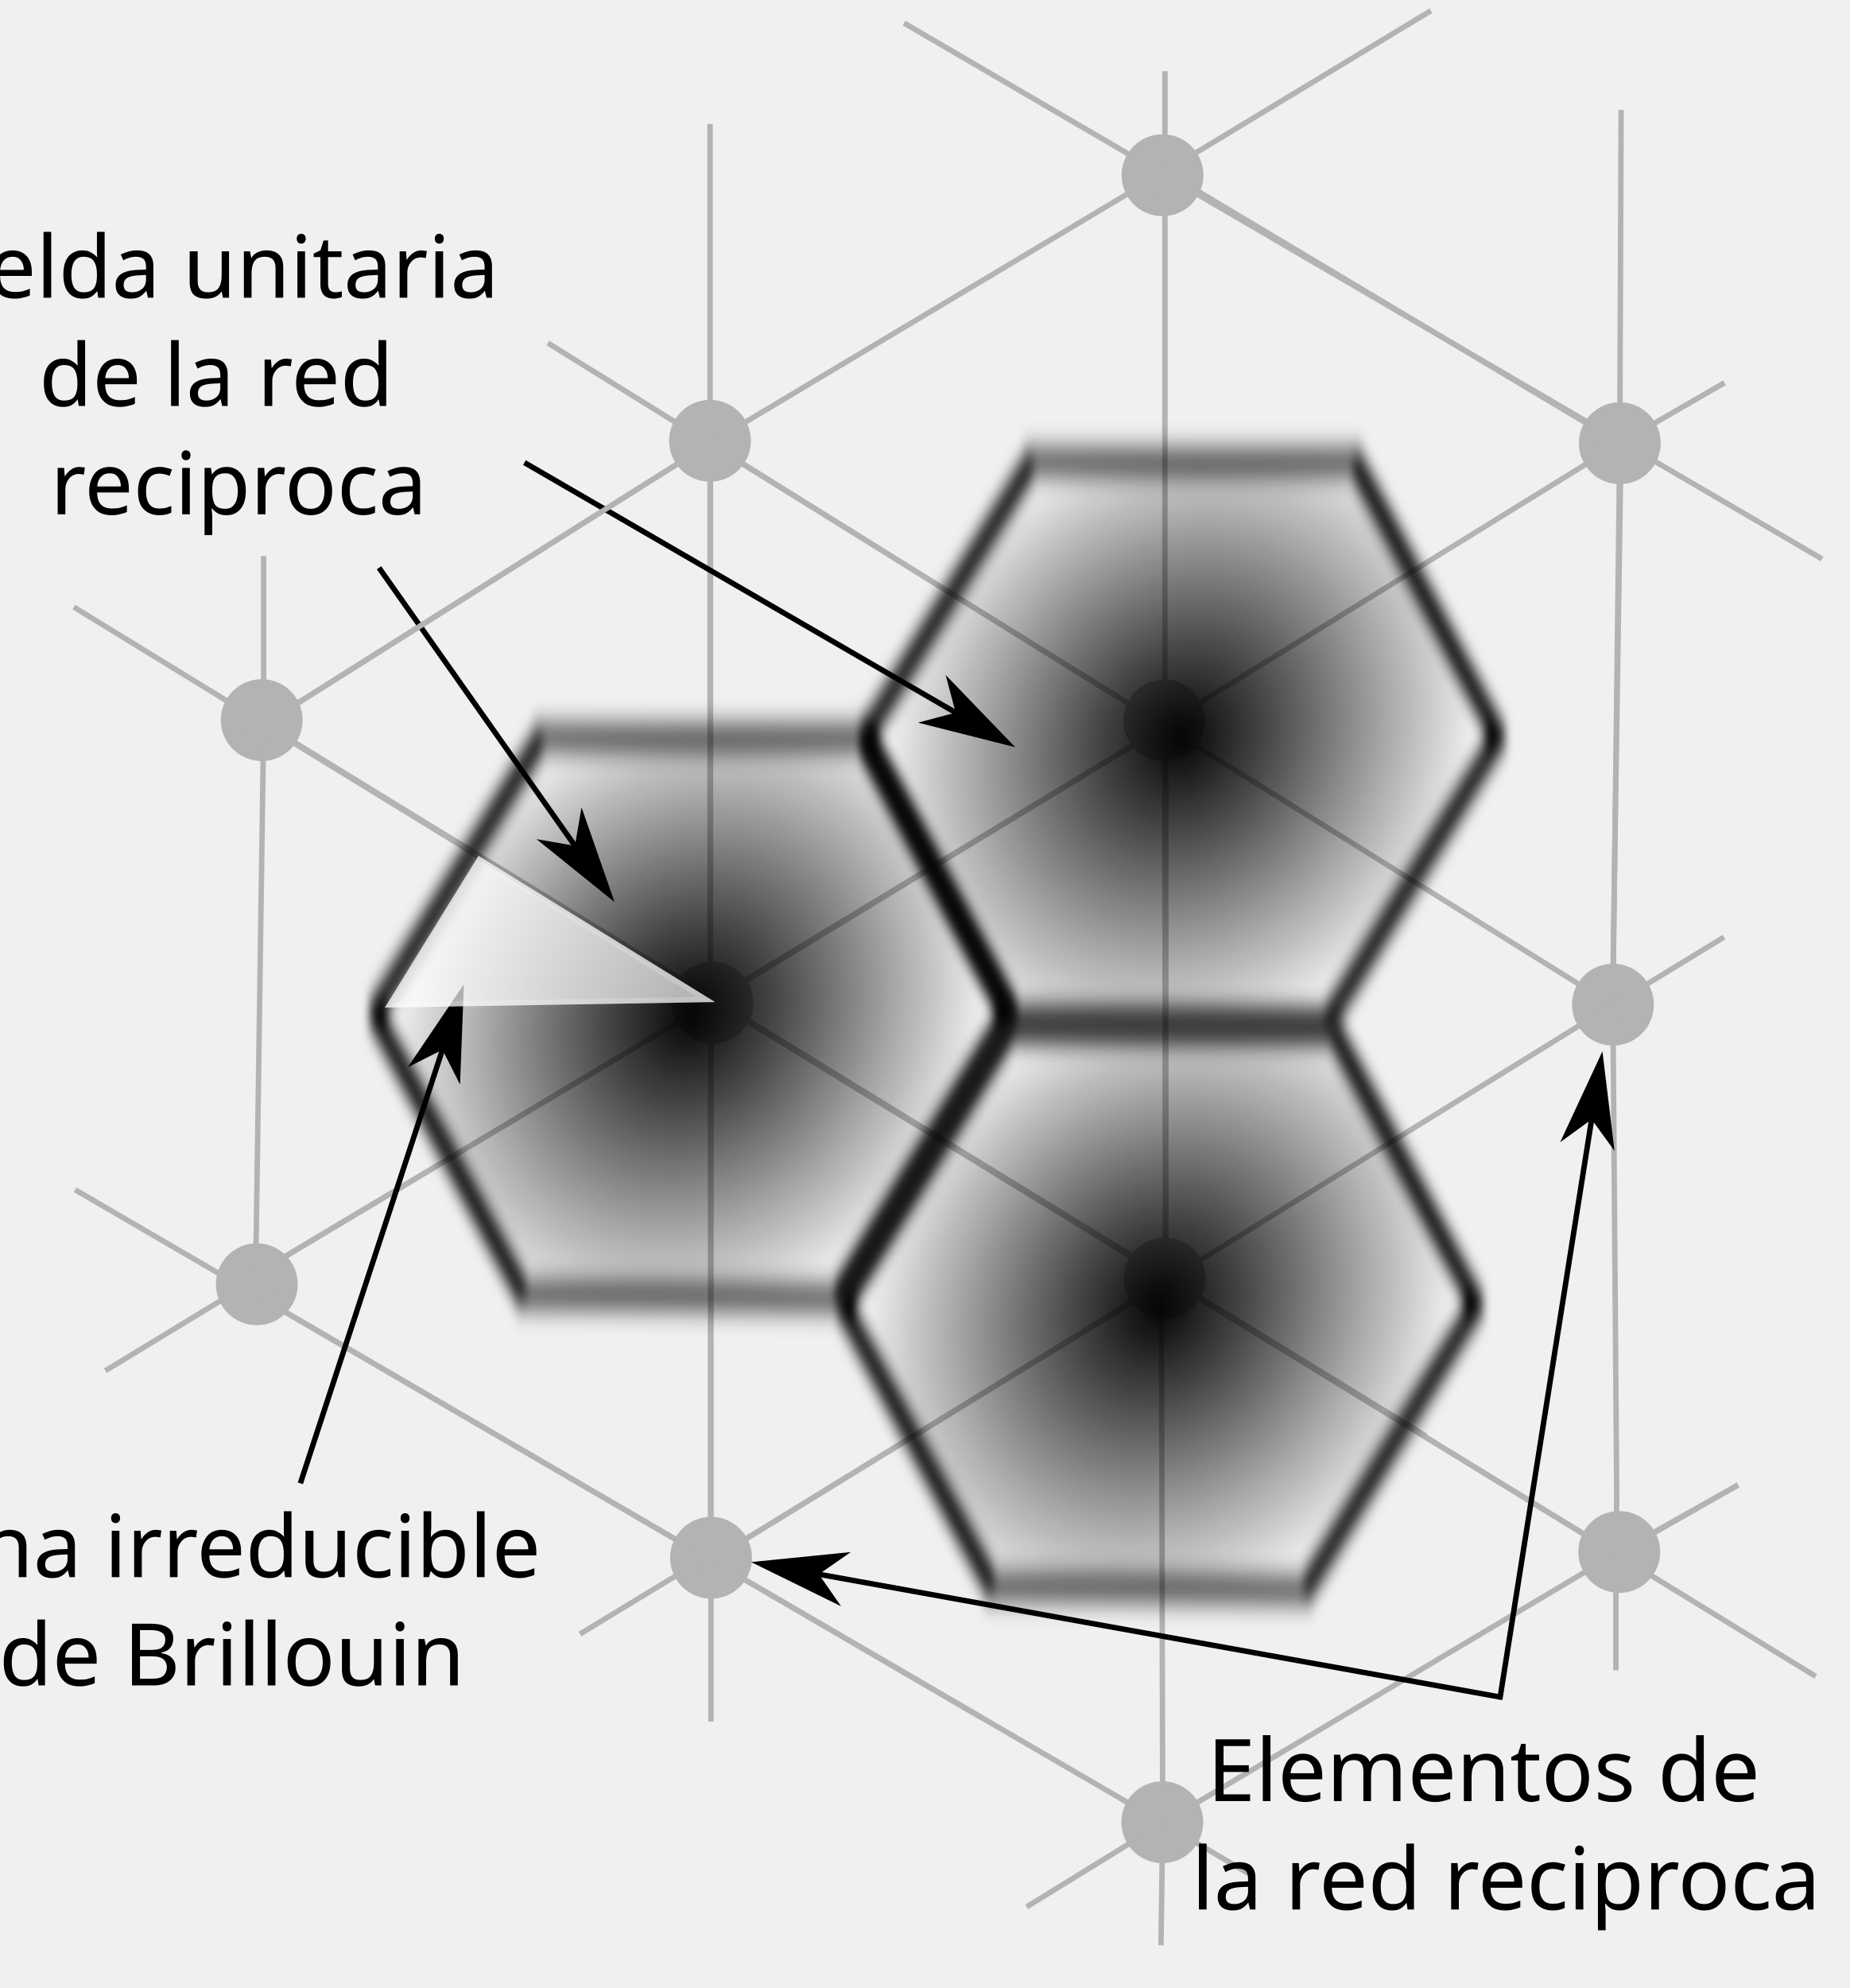
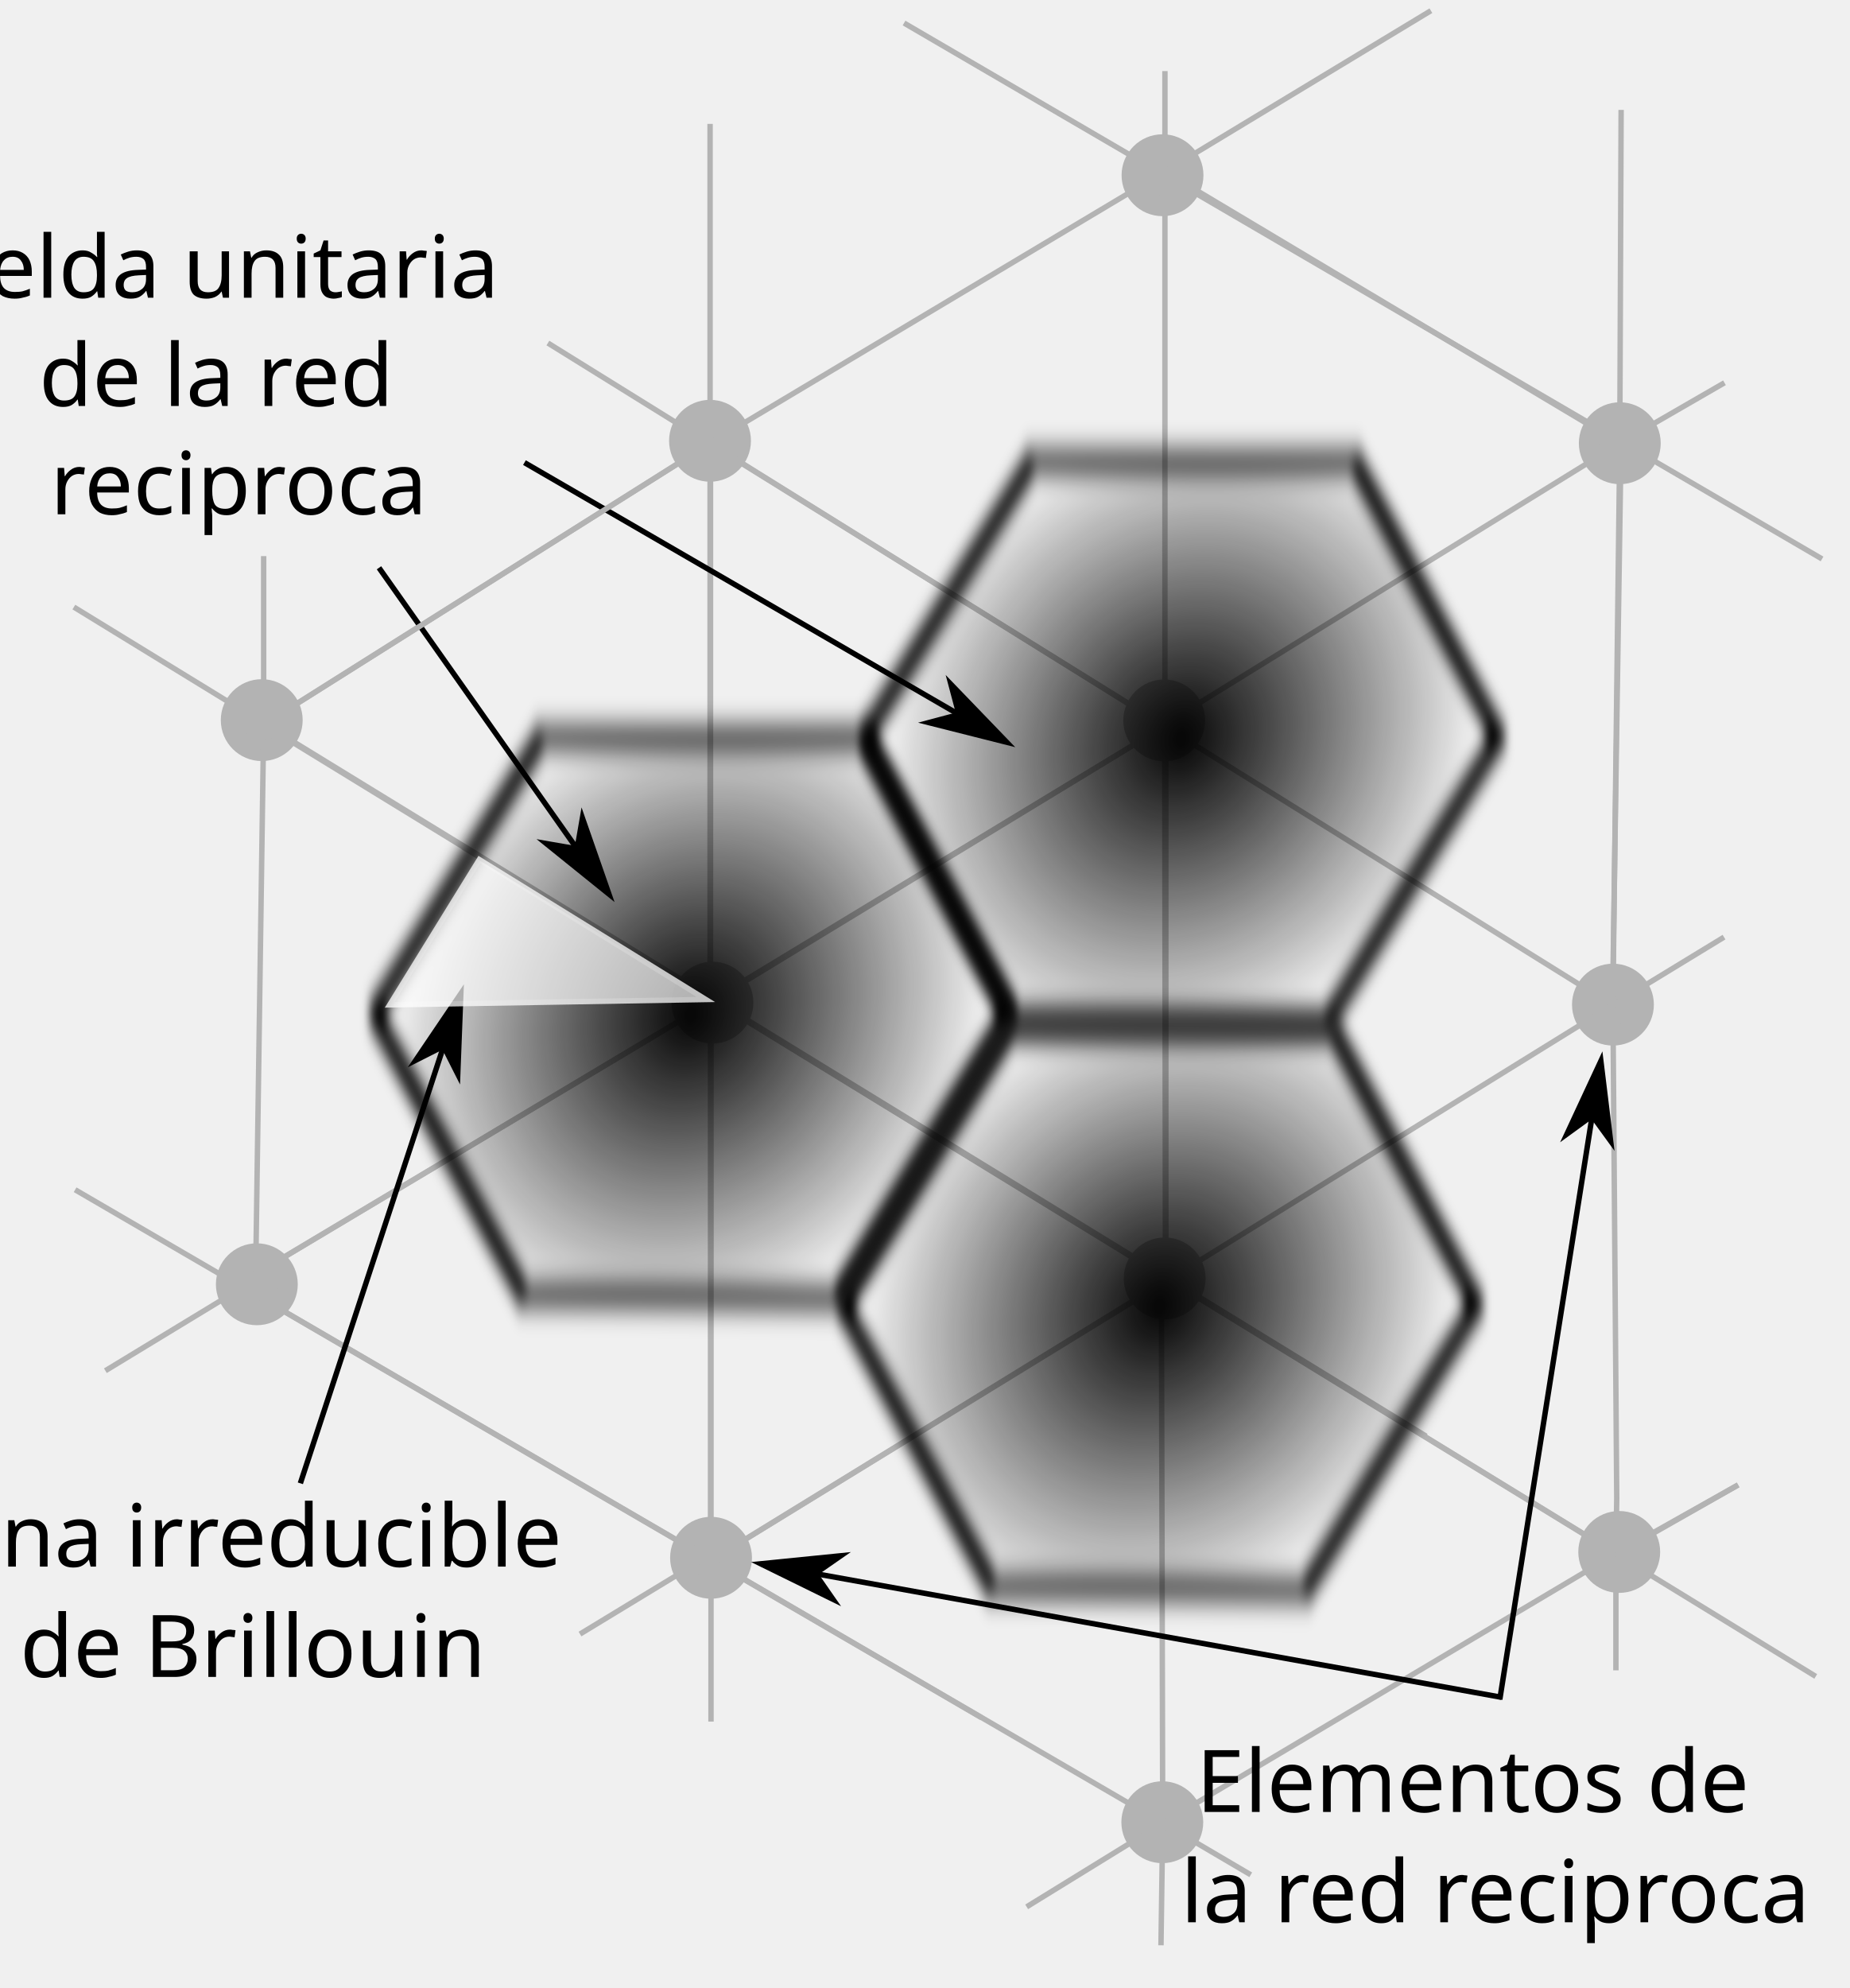
<svg xmlns="http://www.w3.org/2000/svg" xmlns:xlink="http://www.w3.org/1999/xlink" width="90.366mm" height="97.109mm" viewBox="0 0 90.366 97.109" version="1.1" id="svg1687">
  <defs id="defs1681">
    <marker orient="auto" refY="0.0" refX="0.0" id="marker54547" style="overflow:visible;">
      <path id="path54545" d="M 0.0,0.0 L 5.0,-5.0 L -12.5,0.0 L 5.0,5.0 L 0.0,0.0 z " style="fill-rule:evenodd;stroke:#000000;stroke-width:1pt;stroke-opacity:1;fill:#000000;fill-opacity:1" transform="scale(0.8) rotate(180) translate(12.5,0)" />
    </marker>
    <marker orient="auto" refY="0.0" refX="0.0" id="marker54543" style="overflow:visible;">
      <path id="path54541" d="M 0.0,0.0 L 5.0,-5.0 L -12.5,0.0 L 5.0,5.0 L 0.0,0.0 z " style="fill-rule:evenodd;stroke:#000000;stroke-width:1pt;stroke-opacity:1;fill:#000000;fill-opacity:1" transform="scale(0.8) rotate(180) translate(12.5,0)" />
    </marker>
    <marker orient="auto" refY="0.0" refX="0.0" id="marker6400" style="overflow:visible;">
      <path id="path6140" d="M 0.0,0.0 L 5.0,-5.0 L -12.5,0.0 L 5.0,5.0 L 0.0,0.0 z " style="fill-rule:evenodd;stroke:#000000;stroke-width:1pt;stroke-opacity:1;fill:#000000;fill-opacity:1" transform="scale(0.8) rotate(180) translate(12.5,0)" />
    </marker>
    <marker orient="auto" refY="0" refX="0" id="marker4411" style="overflow:visible">
      <path id="path3886" style="fill:#000000;fill-opacity:1;fill-rule:evenodd;stroke:#000000;stroke-width:0.625;stroke-linejoin:round;stroke-opacity:1" d="M 8.719,4.034 -2.207,0.016 8.719,-4.002 c -1.745,2.372 -1.735,5.617 -6e-7,8.035 z" transform="matrix(-1.1,0,0,-1.1,-1.1,0)" />
    </marker>
    <marker style="overflow:visible" id="marker3227" refX="0" refY="0" orient="auto">
      <path transform="matrix(-1.1,0,0,-1.1,-1.1,0)" d="M 8.719,4.034 -2.207,0.016 8.719,-4.002 c -1.745,2.372 -1.735,5.617 -6e-7,8.035 z" style="fill:#000000;fill-opacity:1;fill-rule:evenodd;stroke:#000000;stroke-width:0.625;stroke-linejoin:round;stroke-opacity:1" id="path3225" />
    </marker>
    <marker orient="auto" refY="0" refX="0" id="marker2778" style="overflow:visible">
      <path id="path2776" d="M 0,0 5,-5 -12.5,0 5,5 Z" style="fill:#000000;fill-opacity:1;fill-rule:evenodd;stroke:#000000;stroke-width:1pt;stroke-opacity:1" transform="matrix(-0.8,0,0,-0.8,-10,0)" />
    </marker>
    <marker orient="auto" refY="0" refX="0" id="marker2732" style="overflow:visible">
      <path id="path2730" d="M 0,0 5,-5 -12.5,0 5,5 Z" style="fill:#000000;fill-opacity:1;fill-rule:evenodd;stroke:#000000;stroke-width:1pt;stroke-opacity:1" transform="matrix(-0.8,0,0,-0.8,-10,0)" />
    </marker>
    <marker orient="auto" refY="0" refX="0" id="marker2692" style="overflow:visible">
      <path id="path2690" style="fill:#000000;fill-opacity:1;fill-rule:evenodd;stroke:#000000;stroke-width:0.625;stroke-linejoin:round;stroke-opacity:1" d="M 8.719,4.034 -2.207,0.016 8.719,-4.002 c -1.745,2.372 -1.735,5.617 -6e-7,8.035 z" transform="matrix(-1.1,0,0,-1.1,-1.1,0)" />
    </marker>
    <marker orient="auto" refY="0" refX="0" id="marker2470" style="overflow:visible">
      <path id="path2468" d="M 0,0 5,-5 -12.5,0 5,5 Z" style="fill:#000000;fill-opacity:1;fill-rule:evenodd;stroke:#000000;stroke-width:1pt;stroke-opacity:1" transform="matrix(-0.8,0,0,-0.8,-10,0)" />
    </marker>
    <marker orient="auto" refY="0" refX="0" id="Arrow1Lend" style="overflow:visible">
      <path id="path1116" d="M 0,0 5,-5 -12.5,0 5,5 Z" style="fill:#000000;fill-opacity:1;fill-rule:evenodd;stroke:#000000;stroke-width:1pt;stroke-opacity:1" transform="matrix(-0.8,0,0,-0.8,-10,0)" />
    </marker>
    <marker orient="auto" refY="0" refX="0" id="Arrow2Lend" style="overflow:visible">
      <path id="path1134" style="fill:#000000;fill-opacity:1;fill-rule:evenodd;stroke:#000000;stroke-width:0.625;stroke-linejoin:round;stroke-opacity:1" d="M 8.719,4.034 -2.207,0.016 8.719,-4.002 c -1.745,2.372 -1.735,5.617 -6e-7,8.035 z" transform="matrix(-1.1,0,0,-1.1,-1.1,0)" />
    </marker>
    <marker style="overflow:visible" id="marker3227-1" refX="0" refY="0" orient="auto">
      <path transform="matrix(-1.1,0,0,-1.1,-1.1,0)" d="M 8.719,4.034 -2.207,0.016 8.719,-4.002 c -1.745,2.372 -1.735,5.617 -6e-7,8.035 z" style="fill:#000000;fill-opacity:1;fill-rule:evenodd;stroke:#000000;stroke-width:0.625;stroke-linejoin:round;stroke-opacity:1" id="path3225-2" />
    </marker>
    <marker style="overflow:visible" id="marker3227-1-3" refX="0" refY="0" orient="auto">
      <path transform="matrix(-1.1,0,0,-1.1,-1.1,0)" d="M 8.719,4.034 -2.207,0.016 8.719,-4.002 c -1.745,2.372 -1.735,5.617 -6e-7,8.035 z" style="fill:#000000;fill-opacity:1;fill-rule:evenodd;stroke:#000000;stroke-width:0.625;stroke-linejoin:round;stroke-opacity:1" id="path3225-2-6" />
    </marker>
    <marker style="overflow:visible" id="marker3227-18" refX="0" refY="0" orient="auto">
      <path transform="matrix(-1.1,0,0,-1.1,-1.1,0)" d="M 8.719,4.034 -2.207,0.016 8.719,-4.002 c -1.745,2.372 -1.735,5.617 -6e-7,8.035 z" style="fill:#000000;fill-opacity:1;fill-rule:evenodd;stroke:#000000;stroke-width:0.625;stroke-linejoin:round;stroke-opacity:1" id="path3225-7" />
    </marker>
    <marker style="overflow:visible" id="marker3227-1-8" refX="0" refY="0" orient="auto">
      <path transform="matrix(-1.1,0,0,-1.1,-1.1,0)" d="M 8.719,4.034 -2.207,0.016 8.719,-4.002 c -1.745,2.372 -1.735,5.617 -6e-7,8.035 z" style="fill:#000000;fill-opacity:1;fill-rule:evenodd;stroke:#000000;stroke-width:0.625;stroke-linejoin:round;stroke-opacity:1" id="path3225-2-9" />
    </marker>
    <marker style="overflow:visible" id="marker3227-3" refX="0" refY="0" orient="auto">
      <path transform="matrix(-1.1,0,0,-1.1,-1.1,0)" d="M 8.719,4.034 -2.207,0.016 8.719,-4.002 c -1.745,2.372 -1.735,5.617 -6e-7,8.035 z" style="fill:#000000;fill-opacity:1;fill-rule:evenodd;stroke:#000000;stroke-width:0.625;stroke-linejoin:round;stroke-opacity:1" id="path3225-1" />
    </marker>
    <marker style="overflow:visible" id="marker3227-1-2" refX="0" refY="0" orient="auto">
      <path transform="matrix(-1.1,0,0,-1.1,-1.1,0)" d="M 8.719,4.034 -2.207,0.016 8.719,-4.002 c -1.745,2.372 -1.735,5.617 -6e-7,8.035 z" style="fill:#000000;fill-opacity:1;fill-rule:evenodd;stroke:#000000;stroke-width:0.625;stroke-linejoin:round;stroke-opacity:1" id="path3225-2-0" />
    </marker>
    <marker style="overflow:visible" id="marker3227-4" refX="0" refY="0" orient="auto">
      <path transform="matrix(-1.1,0,0,-1.1,-1.1,0)" d="M 8.719,4.034 -2.207,0.016 8.719,-4.002 c -1.745,2.372 -1.735,5.617 -6e-7,8.035 z" style="fill:#000000;fill-opacity:1;fill-rule:evenodd;stroke:#000000;stroke-width:0.625;stroke-linejoin:round;stroke-opacity:1" id="path3225-76" />
    </marker>
    <marker style="overflow:visible" id="marker3227-1-4" refX="0" refY="0" orient="auto">
      <path transform="matrix(-1.1,0,0,-1.1,-1.1,0)" d="M 8.719,4.034 -2.207,0.016 8.719,-4.002 c -1.745,2.372 -1.735,5.617 -6e-7,8.035 z" style="fill:#000000;fill-opacity:1;fill-rule:evenodd;stroke:#000000;stroke-width:0.625;stroke-linejoin:round;stroke-opacity:1" id="path3225-2-4" />
    </marker>
    <marker style="overflow:visible" id="marker3227-6" refX="0" refY="0" orient="auto">
      <path transform="matrix(-1.1,0,0,-1.1,-1.1,0)" d="M 8.719,4.034 -2.207,0.016 8.719,-4.002 c -1.745,2.372 -1.735,5.617 -6e-7,8.035 z" style="fill:#000000;fill-opacity:1;fill-rule:evenodd;stroke:#000000;stroke-width:0.625;stroke-linejoin:round;stroke-opacity:1" id="path3225-8" />
    </marker>
    <marker style="overflow:visible" id="marker3227-1-6" refX="0" refY="0" orient="auto">
      <path transform="matrix(-1.1,0,0,-1.1,-1.1,0)" d="M 8.719,4.034 -2.207,0.016 8.719,-4.002 c -1.745,2.372 -1.735,5.617 -6e-7,8.035 z" style="fill:#000000;fill-opacity:1;fill-rule:evenodd;stroke:#000000;stroke-width:0.625;stroke-linejoin:round;stroke-opacity:1" id="path3225-2-64" />
    </marker>
    <marker style="overflow:visible" id="marker3227-8" refX="0" refY="0" orient="auto">
      <path transform="matrix(-1.1,0,0,-1.1,-1.1,0)" d="M 8.719,4.034 -2.207,0.016 8.719,-4.002 c -1.745,2.372 -1.735,5.617 -6e-7,8.035 z" style="fill:#000000;fill-opacity:1;fill-rule:evenodd;stroke:#000000;stroke-width:0.625;stroke-linejoin:round;stroke-opacity:1" id="path3225-71" />
    </marker>
    <marker style="overflow:visible" id="marker3227-1-9" refX="0" refY="0" orient="auto">
      <path transform="matrix(-1.1,0,0,-1.1,-1.1,0)" d="M 8.719,4.034 -2.207,0.016 8.719,-4.002 c -1.745,2.372 -1.735,5.617 -6e-7,8.035 z" style="fill:#000000;fill-opacity:1;fill-rule:evenodd;stroke:#000000;stroke-width:0.625;stroke-linejoin:round;stroke-opacity:1" id="path3225-2-1" />
    </marker>
    <marker style="overflow:visible" id="marker3227-7" refX="0" refY="0" orient="auto">
      <path transform="matrix(-1.1,0,0,-1.1,-1.1,0)" d="M 8.719,4.034 -2.207,0.016 8.719,-4.002 c -1.745,2.372 -1.735,5.617 -6e-7,8.035 z" style="fill:#000000;fill-opacity:1;fill-rule:evenodd;stroke:#000000;stroke-width:0.625;stroke-linejoin:round;stroke-opacity:1" id="path3225-6" />
    </marker>
    <radialGradient xlink:href="#linearGradient1358" id="radialGradient1362" gradientUnits="userSpaceOnUse" gradientTransform="matrix(-0.9999535,0.00963949,-0.01116728,-1.158439,129.618,215.588)" cx="53.608" cy="106.739" fx="53.608" fy="106.739" r="11.414" />
    <linearGradient id="linearGradient1358">
      <stop style="stop-color:#000000;stop-opacity:1;" offset="0" id="stop1354" />
      <stop style="stop-color:#000000;stop-opacity:0;" offset="1" id="stop1356" />
    </linearGradient>
    <filter style="color-interpolation-filters:sRGB" id="filter2088" x="-0.045" width="1.09" y="-0.037" height="1.075">
      <feGaussianBlur stdDeviation="0.411" id="feGaussianBlur2090" />
    </filter>
    <radialGradient xlink:href="#linearGradient1358" id="radialGradient1362-9" gradientUnits="userSpaceOnUse" gradientTransform="matrix(-0.9999535,0.00963949,-0.01116728,-1.158439,129.618,215.588)" cx="53.608" cy="106.739" fx="53.608" fy="106.739" r="11.414" />
    <filter style="color-interpolation-filters:sRGB" id="filter2088-0" x="-0.045" width="1.09" y="-0.037" height="1.075">
      <feGaussianBlur stdDeviation="0.411" id="feGaussianBlur2090-6" />
    </filter>
    <radialGradient xlink:href="#linearGradient1358" id="radialGradient1362-9-6" gradientUnits="userSpaceOnUse" gradientTransform="matrix(-0.9999535,0.00963949,-0.01116728,-1.158439,129.618,215.588)" cx="53.608" cy="106.739" fx="53.608" fy="106.739" r="11.414" />
    <filter style="color-interpolation-filters:sRGB" id="filter2088-0-7" x="-0.045" width="1.09" y="-0.037" height="1.075">
      <feGaussianBlur stdDeviation="0.411" id="feGaussianBlur2090-6-9" />
    </filter>
    <marker orient="auto" refY="0" refX="0" id="marker6400-2" style="overflow:visible">
      <path id="path6140-2" d="M 0,0 5,-5 -12.5,0 5,5 Z" style="fill:#000000;fill-opacity:1;fill-rule:evenodd;stroke:#000000;stroke-width:1pt;stroke-opacity:1" transform="matrix(-0.8,0,0,-0.8,-10,0)" />
    </marker>
    <marker orient="auto" refY="0" refX="0" id="marker6400-29" style="overflow:visible">
      <path id="path6140-3" d="M 0,0 5,-5 -12.5,0 5,5 Z" style="fill:#000000;fill-opacity:1;fill-rule:evenodd;stroke:#000000;stroke-width:1pt;stroke-opacity:1" transform="matrix(-0.8,0,0,-0.8,-10,0)" />
    </marker>
    <marker orient="auto" refY="0" refX="0" id="marker6400-9" style="overflow:visible">
      <path id="path6140-4" d="M 0,0 5,-5 -12.5,0 5,5 Z" style="fill:#000000;fill-opacity:1;fill-rule:evenodd;stroke:#000000;stroke-width:1pt;stroke-opacity:1" transform="matrix(-0.8,0,0,-0.8,-10,0)" />
    </marker>
  </defs>
  <g id="layer1" transform="translate(-18.9807,-57.86661)">
    <g transform="translate(22.24718,13.72135)" id="g9008-1-5" style="stroke:#b3b3b3">
      <circle r="1.5" cy="93.219" cx="75.54" style="fill:#b3b3b3;stroke:#b3b3b3;stroke-width:1" id="path8959-3-7-9" />
      <path id="path8978-9-2" d="M 53.696,80.538 53.697,106.74 75.538,93.226" style="fill:none;fill-rule:evenodd;stroke:#b3b3b3;stroke-width:0.265px;stroke-linecap:butt;stroke-linejoin:miter;stroke-opacity:1" />
      <path id="path8978-6-2-2" d="M 75.538,93.226 75.875,65.796 53.12,79.847" style="fill:none;fill-rule:evenodd;stroke:#b3b3b3;stroke-width:0.265px;stroke-linecap:butt;stroke-linejoin:miter;stroke-opacity:1" />
    </g>
    <g id="g9008" style="stroke:#b3b3b3">
      <circle r="1.5" cy="79.398" cx="53.671" style="fill:#b3b3b3;stroke:#b3b3b3" id="path8959" />
      <circle r="1.5" cy="93.057" cx="75.863" style="fill:#b3b3b3;stroke:#b3b3b3;stroke-width:1" id="path8959-3" />
      <path id="path8978" d="M 53.696,80.538 V 106.828 L 75.887,93.33" style="fill:none;fill-rule:evenodd;stroke:#b3b3b3;stroke-width:0.265px;stroke-linecap:butt;stroke-linejoin:miter;stroke-opacity:1" />
      <path id="path8978-6" d="M 75.898,92.535 V 66.245 L 53.12,79.847" style="fill:none;fill-rule:evenodd;stroke:#b3b3b3;stroke-width:0.265px;stroke-linecap:butt;stroke-linejoin:miter;stroke-opacity:1" />
    </g>
    <g transform="translate(0.02305177,27.25805)" id="g9008-1" style="stroke:#b3b3b3">
      <circle r="1.5" cy="93.057" cx="75.863" style="fill:#b3b3b3;stroke:#b3b3b3;stroke-width:1" id="path8959-3-7" />
      <path id="path8978-9" d="M 53.696,80.538 V 106.828 L 75.921,93.203" style="fill:none;fill-rule:evenodd;stroke:#b3b3b3;stroke-width:0.265px;stroke-linecap:butt;stroke-linejoin:miter;stroke-opacity:1" />
      <path id="path8978-6-2" d="M 75.898,92.535 75.864,66.072 74.406,66.955 73.995,67.204 53.12,79.847" style="fill:none;fill-rule:evenodd;stroke:#b3b3b3;stroke-width:0.265px;stroke-linecap:butt;stroke-linejoin:miter;stroke-opacity:1" />
    </g>
    <g transform="rotate(-180,53.69633,106.8284)" id="g9008-7" style="stroke:#b3b3b3">
      <circle r="1.5" cy="79.697" cx="53.671" style="fill:#b3b3b3;stroke:#b3b3b3" id="path8959-5" />
      <circle r="1.5" cy="93.057" cx="75.863" style="fill:#b3b3b3;stroke:#b3b3b3;stroke-width:1" id="path8959-3-3" />
      <path id="path8978-5" d="M 53.696,80.538 V 106.828 L 76.475,93.226" style="fill:none;fill-rule:evenodd;stroke:#b3b3b3;stroke-width:0.265px;stroke-linecap:butt;stroke-linejoin:miter;stroke-opacity:1" />
    </g>
    <circle transform="scale(-1)" r="1.5" cy="-106.843" cx="-53.789" style="fill:#b3b3b3;stroke:#b3b3b3;stroke-width:1" id="path8959-3-3-6" />
    <g transform="translate(-0.151404,55.50372)" id="g9008-1-7-0" style="stroke:#b3b3b3">
      <circle r="1.5" cy="91.374" cx="75.921" style="fill:#b3b3b3;stroke:#b3b3b3;stroke-width:1" id="path8959-3-7-8-3" />
      <path id="path8978-6-2-5-1" d="M 75.941,91.413 75.876,65.056 53.854,78.596" style="fill:none;fill-rule:evenodd;stroke:#b3b3b3;stroke-width:0.265px;stroke-linecap:butt;stroke-linejoin:miter;stroke-opacity:1" />
      <path style="fill:none;fill-rule:evenodd;stroke:#b3b3b3;stroke-width:0.265px;stroke-linecap:butt;stroke-linejoin:miter;stroke-opacity:1" d="m 53.871,78.583 v 7.875" id="path9566" />
      <circle r="1.5" cy="78.172" cx="98.246" style="fill:#b3b3b3;stroke:#b3b3b3;stroke-width:1" id="path8959-3-7-8-3-7" />
    </g>
    <g transform="translate(-22.22413,13.2759)" id="g9008-7-2-0" style="stroke:#b3b3b3">
      <circle r="1.5" cy="79.767" cx="53.993" style="fill:#b3b3b3;stroke:#b3b3b3" id="path8959-5-9-9" />
      <path id="path8978-5-2-6" d="M 54.088,79.984 53.696,106.828 76.475,93.226" style="fill:none;fill-rule:evenodd;stroke:#b3b3b3;stroke-width:0.265px;stroke-linecap:butt;stroke-linejoin:miter;stroke-opacity:1" />
      <path id="path8978-6-6-7-0" d="M 75.898,92.535 V 66.245 L 54.088,79.984" style="fill:none;fill-rule:evenodd;stroke:#b3b3b3;stroke-width:0.265px;stroke-linecap:butt;stroke-linejoin:miter;stroke-opacity:1" />
      <path style="fill:none;fill-rule:evenodd;stroke:#b3b3b3;stroke-width:0.265px;stroke-linecap:butt;stroke-linejoin:miter;stroke-opacity:1" d="M 54.088,79.984 120.156,120.483" id="path3004" />
      <path style="fill:none;fill-rule:evenodd;stroke:#b3b3b3;stroke-width:0.265px;stroke-linecap:butt;stroke-linejoin:miter;stroke-opacity:1" d="M 75.898,66.245 119.988,93.689" id="path3006" />
      <path style="fill:none;fill-rule:evenodd;stroke:#b3b3b3;stroke-width:0.265px;stroke-linecap:butt;stroke-linejoin:miter;stroke-opacity:1" d="M 98.122,52.969 120.347,66.241" id="path3008" />
      <path style="fill:none;fill-rule:evenodd;stroke:#b3b3b3;stroke-width:0.265px;stroke-linecap:butt;stroke-linejoin:miter;stroke-opacity:1" d="m 53.718,107.846 44.296,25.795" id="path3010" />
      <path style="fill:#cccccc;fill-rule:evenodd;stroke:#b3b3b3;stroke-width:0.265px;stroke-linecap:butt;stroke-linejoin:miter;stroke-opacity:1" d="m 67.974,61.347 30.137,18.707" id="path3006-6" />
      <path style="fill:none;fill-rule:evenodd;stroke:#b3b3b3;stroke-width:0.265px;stroke-linecap:butt;stroke-linejoin:miter;stroke-opacity:1" d="M 85.375,45.716 130.228,71.894" id="path3006-6-2" />
      <path style="fill:none;fill-rule:evenodd;stroke:#b3b3b3;stroke-width:0.265px;stroke-linecap:butt;stroke-linejoin:miter;stroke-opacity:1" d="M 63.852,85.981 129.92,126.48" id="path3004-9" />
      <path style="fill:none;fill-rule:evenodd;stroke:#b3b3b3;stroke-width:0.265px;stroke-linecap:butt;stroke-linejoin:miter;stroke-opacity:1" d="M 44.813,74.245 110.882,114.744" id="path3004-1" />
      <path style="fill:none;fill-rule:evenodd;stroke:#b3b3b3;stroke-width:0.265px;stroke-linecap:butt;stroke-linejoin:miter;stroke-opacity:1" d="m 44.875,102.707 44.296,25.795" id="path3010-7" />
      <path style="opacity:0.989;fill:url(#radialGradient1362);fill-opacity:1;fill-rule:evenodd;stroke:#000000;stroke-width:0.716;stroke-linecap:butt;stroke-linejoin:miter;stroke-miterlimit:4;stroke-dasharray:none;stroke-opacity:1;filter:url(#filter2088)" d="m 63.839,99.046 0.013,-13.065 11.156,-6.747 10.757,6.518 0.037,13.504 -10.854,6.421 -11.109,-6.631" id="path2073" transform="matrix(1.035014,0.6239773,-0.6261233,1.031466,55.40313,-47.90692)" />
      <path style="fill:none;fill-rule:evenodd;stroke:#000000;stroke-width:0.265;stroke-linecap:butt;stroke-linejoin:miter;stroke-miterlimit:4;stroke-dasharray:none;stroke-opacity:1;marker-end:url(#marker6400-9)" d="M 55.88,117.047 63.71,93.16" id="path6135-7" />
      <path style="opacity:0.989;fill:url(#radialGradient1362-9);fill-opacity:1;fill-rule:evenodd;stroke:#000000;stroke-width:0.716;stroke-linecap:butt;stroke-linejoin:miter;stroke-miterlimit:4;stroke-dasharray:none;stroke-opacity:1;filter:url(#filter2088-0)" d="m 63.839,99.046 0.013,-13.065 11.156,-6.747 10.757,6.518 0.037,13.504 -10.854,6.421 -11.109,-6.631" id="path2073-2" transform="matrix(1.035014,0.6239773,-0.6261233,1.031466,79.36833,-61.373)" />
      <path style="opacity:0.989;fill:url(#radialGradient1362-9-6);fill-opacity:1;fill-rule:evenodd;stroke:#000000;stroke-width:0.716;stroke-linecap:butt;stroke-linejoin:miter;stroke-miterlimit:4;stroke-dasharray:none;stroke-opacity:1;filter:url(#filter2088-0-7)" d="m 63.839,99.046 0.013,-13.065 11.156,-6.747 10.757,6.518 0.037,13.504 -10.854,6.421 -11.109,-6.631" id="path2073-2-2" transform="matrix(1.035014,0.6239773,-0.6261233,1.031466,78.29763,-33.64902)" />
      <text xml:space="preserve" style="font-style:normal;font-variant:normal;font-weight:normal;font-stretch:normal;font-size:4.233px;line-height:125%;font-family:MathJax_SansSerif;-inkscape-font-specification:MathJax_SansSerif;letter-spacing:0px;word-spacing:0px;fill:#000000;fill-opacity:1;stroke:none;stroke-width:0.265px;stroke-linecap:butt;stroke-linejoin:miter;stroke-opacity:1" x="56.721" y="59.131" id="text6129">
-         <tspan id="tspan6127" x="57.25" y="59.131" style="text-align:center;text-anchor:middle;stroke-width:0.265px">Celda unitaria </tspan>
-         <tspan x="56.721" y="64.422" style="text-align:center;text-anchor:middle;stroke-width:0.265px" id="tspan6131">de la red</tspan>
-         <tspan x="56.721" y="69.714" style="text-align:center;text-anchor:middle;stroke-width:0.265px" id="tspan6133">reciproca</tspan>
+         <tspan id="tspan6127" x="57.25" y="59.131" style="text-align:center;text-anchor:middle;stroke-width:0.265px;-inkscape-font-specification:cmr10;font-family:cmr10;font-weight:normal;font-style:normal;font-stretch:normal;font-variant:normal">Celda unitaria </tspan>
+         <tspan x="56.721" y="64.422" style="text-align:center;text-anchor:middle;stroke-width:0.265px;-inkscape-font-specification:cmr10;font-family:cmr10;font-weight:normal;font-style:normal;font-stretch:normal;font-variant:normal" id="tspan6131">de la red</tspan>
+         <tspan x="56.721" y="69.714" style="text-align:center;text-anchor:middle;stroke-width:0.265px;-inkscape-font-specification:cmr10;font-family:cmr10;font-weight:normal;font-style:normal;font-stretch:normal;font-variant:normal" id="tspan6133">reciproca</tspan>
      </text>
      <path style="fill:none;fill-rule:evenodd;stroke:#000000;stroke-width:0.265;stroke-linecap:butt;stroke-linejoin:miter;stroke-opacity:1;stroke-miterlimit:4;stroke-dasharray:none;marker-end:url(#marker6400)" d="M 59.722,72.326 70.936,88.235" id="path6135" />
      <path style="fill:none;fill-rule:evenodd;stroke:#000000;stroke-width:0.265;stroke-linecap:butt;stroke-linejoin:miter;stroke-miterlimit:4;stroke-dasharray:none;stroke-opacity:1;marker-end:url(#marker6400-2)" d="M 66.829,67.188 90.364,80.831" id="path6135-8" />
      <path style="fill:none;fill-rule:evenodd;stroke:#b3b3b3;stroke-width:0.265px;stroke-linecap:butt;stroke-linejoin:miter;stroke-opacity:1" d="m 53.485,107.214 -7.132,4.333" id="path54454" />
      <path style="fill:none;fill-rule:evenodd;stroke:#b3b3b3;stroke-width:0.265px;stroke-linecap:butt;stroke-linejoin:miter;stroke-opacity:1" d="m 76.675,120.077 -7.132,4.333" id="path54454-1" />
    </g>
    <path style="opacity:0.748;fill:#ffffff;fill-opacity:0.919;fill-rule:evenodd;stroke:#ffffff;stroke-width:0.265px;stroke-linecap:butt;stroke-linejoin:miter;stroke-opacity:1" d="M 38.022,106.95 53.466,106.69 42.4,99.856 Z" id="path54428" />
    <circle transform="scale(-1)" r="1.5" cy="-66.426" cx="-75.78" style="fill:#b3b3b3;stroke:#b3b3b3;stroke-width:1" id="path8959-3-3-6-2-6" />
    <g transform="translate(43.99526,0.774215)" id="g9008-8-0" style="stroke:#b3b3b3">
      <path id="path8978-61-8" d="m 54.2,78.105 -0.389,25.376 -0.042,2.709 5.45,-3.321" style="fill:none;fill-rule:evenodd;stroke:#b3b3b3;stroke-width:0.265px;stroke-linecap:butt;stroke-linejoin:miter;stroke-opacity:1" />
      <path style="fill:none;fill-rule:evenodd;stroke:#b3b3b3;stroke-width:0.265px;stroke-linecap:butt;stroke-linejoin:miter;stroke-opacity:1" d="m 52.532,133.823 7.377,-4.195" id="path9534" />
    </g>
    <g transform="matrix(1.012887,0,0,0.9907494,21.20403,68.64331)" id="g9008-1-7-4" style="stroke-width:0.998" />
    <path style="fill:none;fill-rule:evenodd;stroke:#b3b3b3;stroke-width:0.265px;stroke-linecap:butt;stroke-linejoin:miter;stroke-opacity:1" d="m 75.79,146.917 -0.085,5.972" id="path9536" />
    <path style="fill:none;fill-rule:evenodd;stroke:#b3b3b3;stroke-width:0.265px;stroke-linecap:butt;stroke-linejoin:miter;stroke-opacity:1" d="m 97.932,133.759 v 5.699" id="path9538" />
    <circle id="path9570" style="fill:#b3b3b3;stroke:#b3b3b3" cx="98.122" cy="79.517" r="1.5" />
    <path style="fill:none;fill-rule:evenodd;stroke:#b3b3b3;stroke-width:0.265px;stroke-linecap:butt;stroke-linejoin:miter;stroke-opacity:1" d="m 98.122,79.517 5.115,-2.953" id="path9572" />
    <path style="fill:none;fill-rule:evenodd;stroke:#b3b3b3;stroke-width:0.265px;stroke-linecap:butt;stroke-linejoin:miter;stroke-opacity:1" d="m 75.898,66.245 12.995,-7.856" id="path9576" />
    <path style="fill:none;fill-rule:evenodd;stroke:#b3b3b3;stroke-width:0.265px;stroke-linecap:butt;stroke-linejoin:miter;stroke-opacity:1" d="M 98.122,79.542 98.187,63.234" id="path9578" />
    <path style="fill:none;fill-rule:evenodd;stroke:#b3b3b3;stroke-width:0.265px;stroke-linecap:butt;stroke-linejoin:miter;stroke-opacity:1" d="m 75.79,146.917 -6.648,4.094" id="path9582" />
    <path style="fill:none;fill-rule:evenodd;stroke:#b3b3b3;stroke-width:0.265px;stroke-linecap:butt;stroke-linejoin:miter;stroke-opacity:1" d="M 75.898,66.245 V 61.339" id="path9584" />
    <g transform="translate(-21.83292,-13.56818)" id="g9008-1-3" style="stroke:#b3b3b3">
      <path id="path8978-9-7" d="m 53.696,98.599 v 8.229 L 75.507,93.089" style="fill:none;fill-rule:evenodd;stroke:#b3b3b3;stroke-width:0.265px;stroke-linecap:butt;stroke-linejoin:miter;stroke-opacity:1" />
    </g>
    <path style="fill:none;fill-rule:evenodd;stroke:#b3b3b3;stroke-width:0.265px;stroke-linecap:butt;stroke-linejoin:miter;stroke-opacity:1" d="M 53.674,79.521 V 63.918" id="path9584-5" />
    <g transform="translate(44.16329,27.56836)" id="g9008-8-0-0" style="stroke:#b3b3b3">
      <path id="path8978-61-8-2" d="m 53.622,79.379 0.188,24.102 -0.042,2.709 5.972,-3.357" style="fill:none;fill-rule:evenodd;stroke:#b3b3b3;stroke-width:0.265px;stroke-linecap:butt;stroke-linejoin:miter;stroke-opacity:1" />
      <path style="fill:none;fill-rule:evenodd;stroke:#b3b3b3;stroke-width:0.265px;stroke-linecap:butt;stroke-linejoin:miter;stroke-opacity:1" d="M 31.627,119.348 53.769,106.19" id="path6049" />
    </g>
    <path style="fill:none;fill-rule:evenodd;stroke:#b3b3b3;stroke-width:0.265px;stroke-linecap:butt;stroke-linejoin:miter;stroke-opacity:1" d="m 75.79,146.917 4.301,2.529" id="path9582-9" />
-     <text xml:space="preserve" style="font-style:normal;font-variant:normal;font-weight:normal;font-stretch:normal;font-size:4.233px;line-height:125%;font-family:MathJax_SansSerif;-inkscape-font-specification:MathJax_SansSerif;letter-spacing:0px;word-spacing:0px;fill:#000000;fill-opacity:1;stroke:none;stroke-width:0.265px;stroke-linecap:butt;stroke-linejoin:miter;stroke-opacity:1" x="33.056" y="134.906" id="text6129-9">
-       <tspan x="33.056" y="134.906" style="text-align:center;text-anchor:middle;stroke-width:0.265px" id="tspan6133-6">Zona irreducible</tspan>
-       <tspan x="33.056" y="140.197" style="text-align:center;text-anchor:middle;stroke-width:0.265px" id="tspan54529">de Brillouin</tspan>
+     <text xml:space="preserve" style="font-style:normal;font-variant:normal;font-weight:normal;font-stretch:normal;font-size:4.233px;line-height:125%;font-family:MathJax_SansSerif;-inkscape-font-specification:MathJax_SansSerif;letter-spacing:0px;word-spacing:0px;fill:#000000;fill-opacity:1;stroke:none;stroke-width:0.265px;stroke-linecap:butt;stroke-linejoin:miter;stroke-opacity:1" x="34.086" y="134.39" id="text6129-9">
+       <tspan x="34.086" y="134.39" style="font-style:normal;font-variant:normal;font-weight:normal;font-stretch:normal;font-family:cmr10;-inkscape-font-specification:cmr10;text-align:center;text-anchor:middle;stroke-width:0.265px" id="tspan6133-6">Zona irreducible</tspan>
+       <tspan x="34.086" y="139.783" style="font-style:normal;font-variant:normal;font-weight:normal;font-stretch:normal;font-family:cmr10;-inkscape-font-specification:cmr10;text-align:center;text-anchor:middle;stroke-width:0.265px" id="tspan54529">de Brillouin</tspan>
    </text>
-     <text xml:space="preserve" style="font-style:normal;font-variant:normal;font-weight:normal;font-stretch:normal;font-size:4.233px;line-height:125%;font-family:MathJax_SansSerif;-inkscape-font-specification:MathJax_SansSerif;letter-spacing:0px;word-spacing:0px;fill:#000000;fill-opacity:1;stroke:none;stroke-width:0.265px;stroke-linecap:butt;stroke-linejoin:miter;stroke-opacity:1" x="95.318" y="145.847" id="text54533">
-       <tspan id="tspan54531" x="95.318" y="145.847" style="text-align:center;text-anchor:middle;stroke-width:0.265px">Elementos de</tspan>
-       <tspan x="95.318" y="151.139" style="text-align:center;text-anchor:middle;stroke-width:0.265px" id="tspan54535">la red reciproca</tspan>
+     <text xml:space="preserve" style="font-style:normal;font-variant:normal;font-weight:normal;font-stretch:normal;font-size:4.233px;line-height:125%;font-family:MathJax_SansSerif;-inkscape-font-specification:MathJax_SansSerif;letter-spacing:0px;word-spacing:0px;fill:#000000;fill-opacity:1;stroke:none;stroke-width:0.265px;stroke-linecap:butt;stroke-linejoin:miter;stroke-opacity:1" x="94.789" y="146.376" id="text54533">
+       <tspan id="tspan54531" x="94.789" y="146.376" style="font-style:normal;font-variant:normal;font-weight:normal;font-stretch:normal;font-family:cmr10;-inkscape-font-specification:cmr10;text-align:center;text-anchor:middle;stroke-width:0.265px">Elementos de</tspan>
+       <tspan x="94.789" y="151.769" style="font-style:normal;font-variant:normal;font-weight:normal;font-stretch:normal;font-family:cmr10;-inkscape-font-specification:cmr10;text-align:center;text-anchor:middle;stroke-width:0.265px" id="tspan54535">la red reciproca</tspan>
    </text>
    <path style="fill:none;fill-rule:evenodd;stroke:#000000;stroke-width:0.265;stroke-linecap:butt;stroke-linejoin:miter;stroke-miterlimit:4;stroke-dasharray:none;stroke-opacity:1;marker-end:url(#marker54543)" d="m 92.348,140.776 -36.163,-6.515" id="path54537" />
    <path style="fill:none;fill-rule:evenodd;stroke:#000000;stroke-width:0.265px;stroke-linecap:butt;stroke-linejoin:miter;stroke-opacity:1;marker-end:url(#marker54547)" d="m 92.259,140.881 4.933,-31.15" id="path54539" />
  </g>
</svg>
